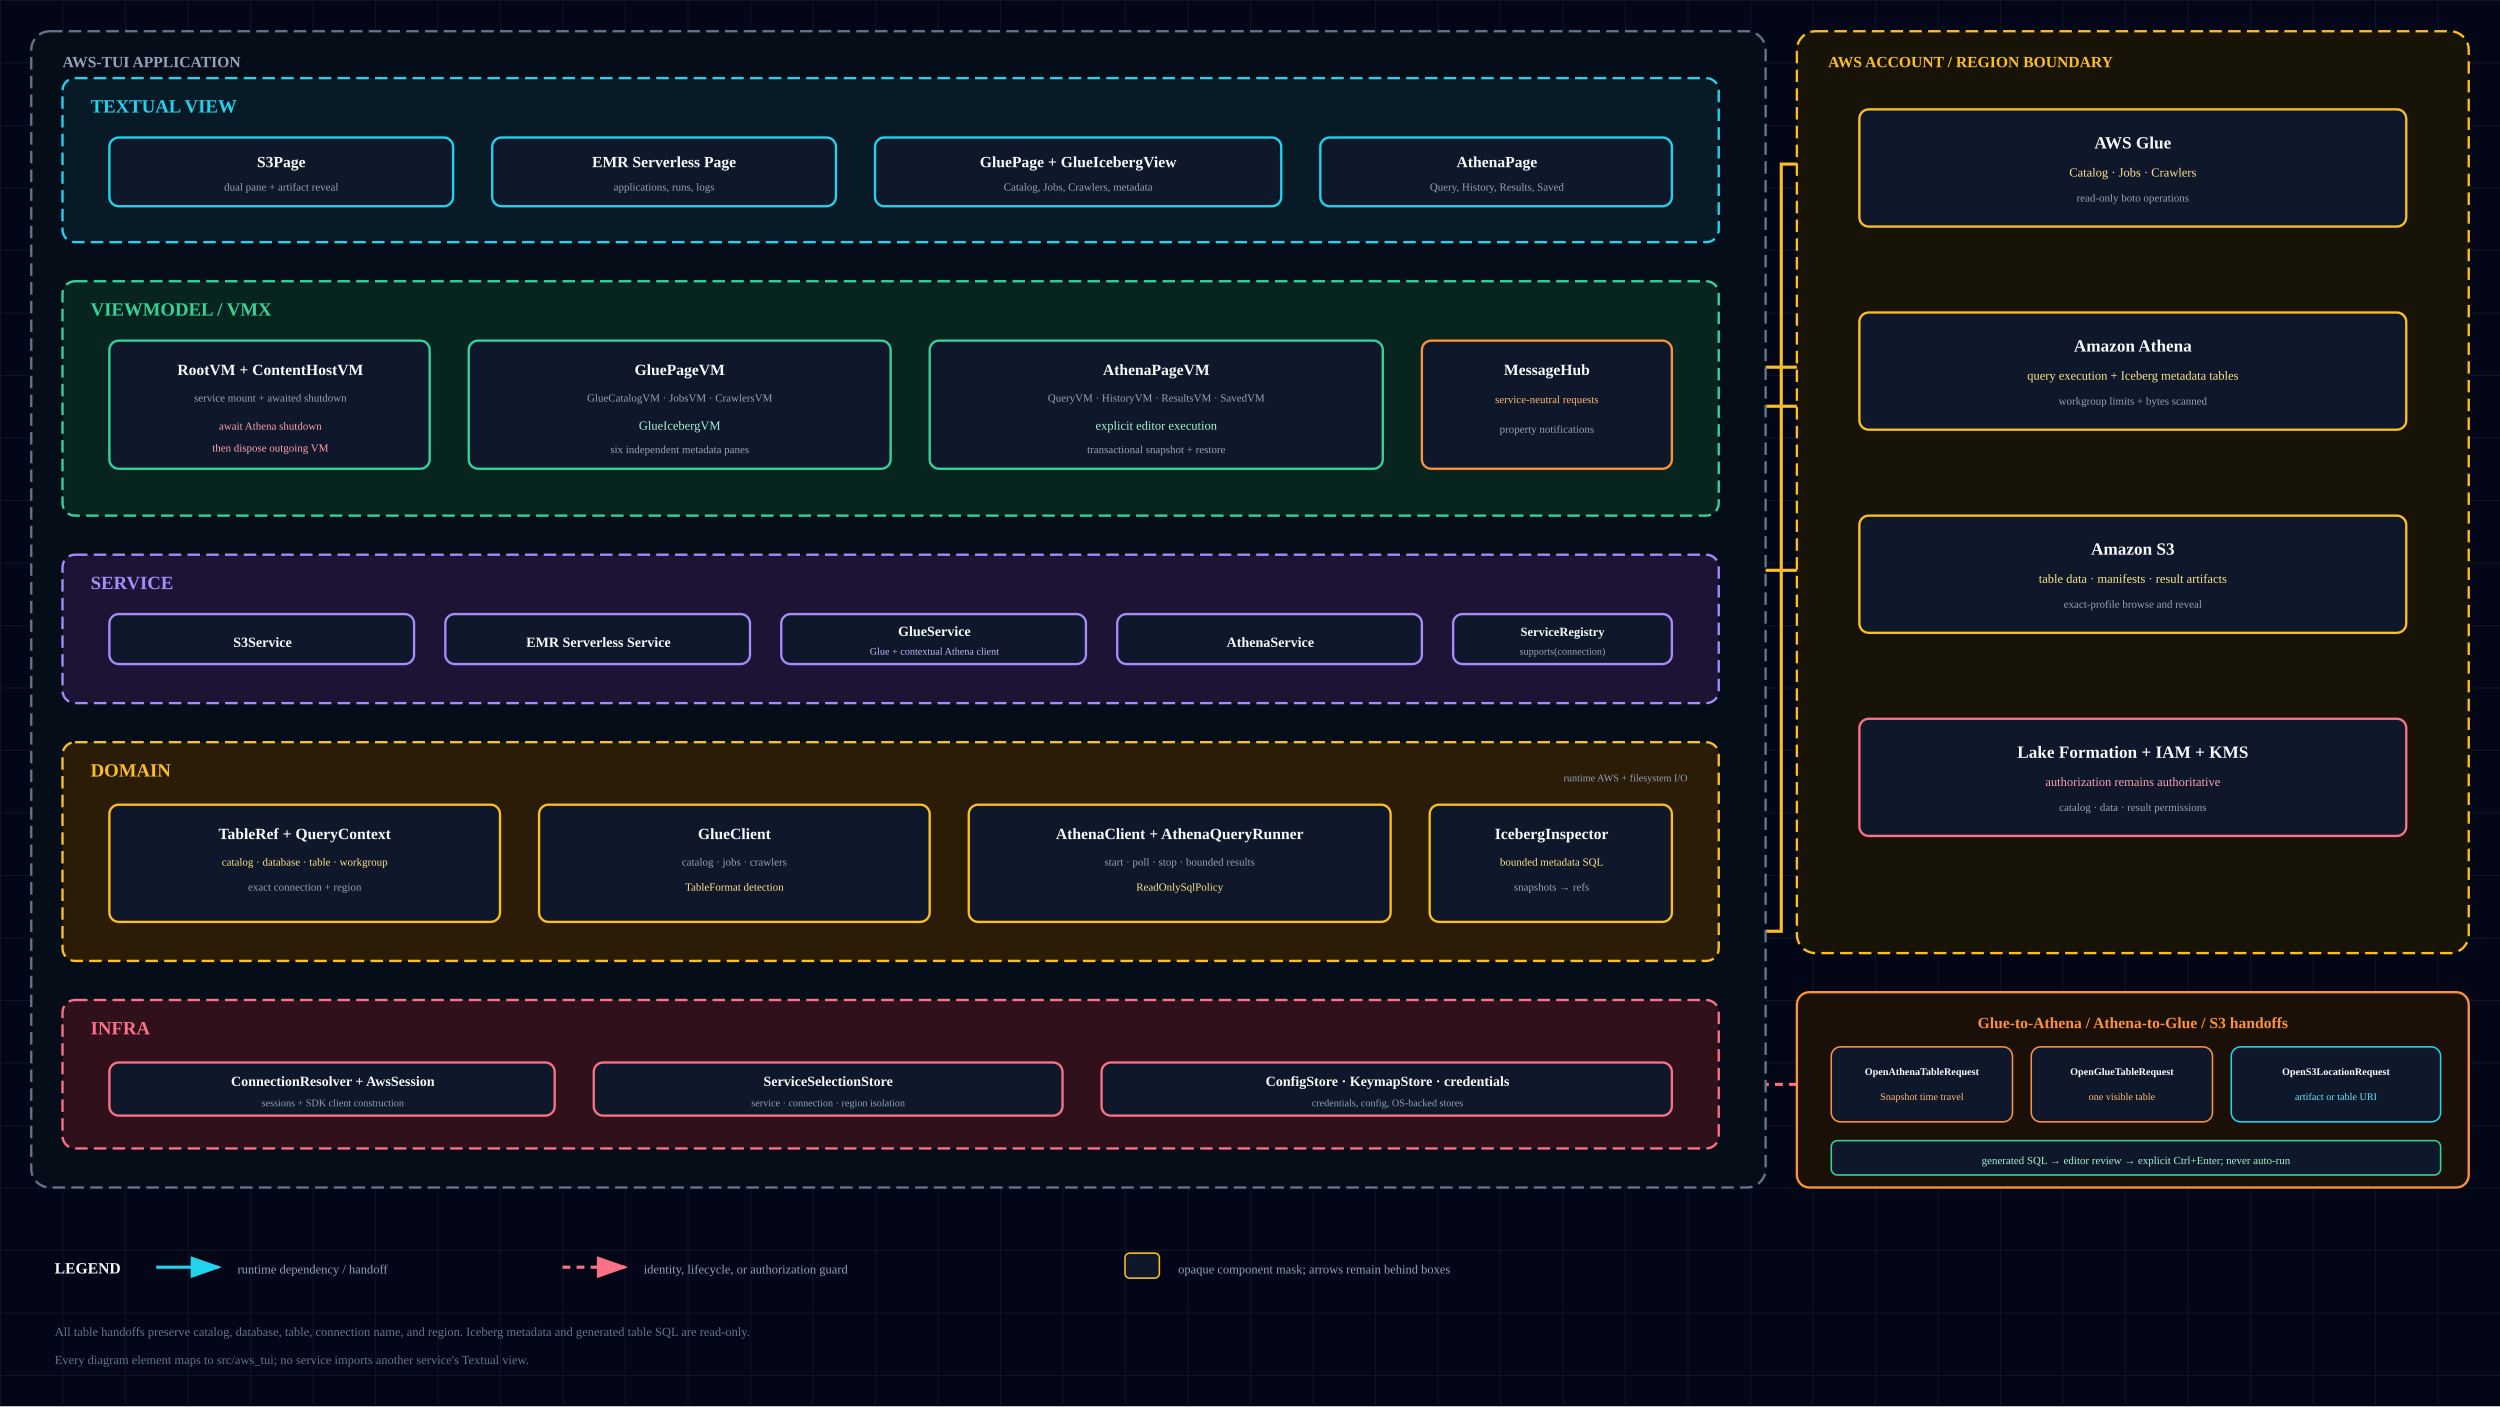
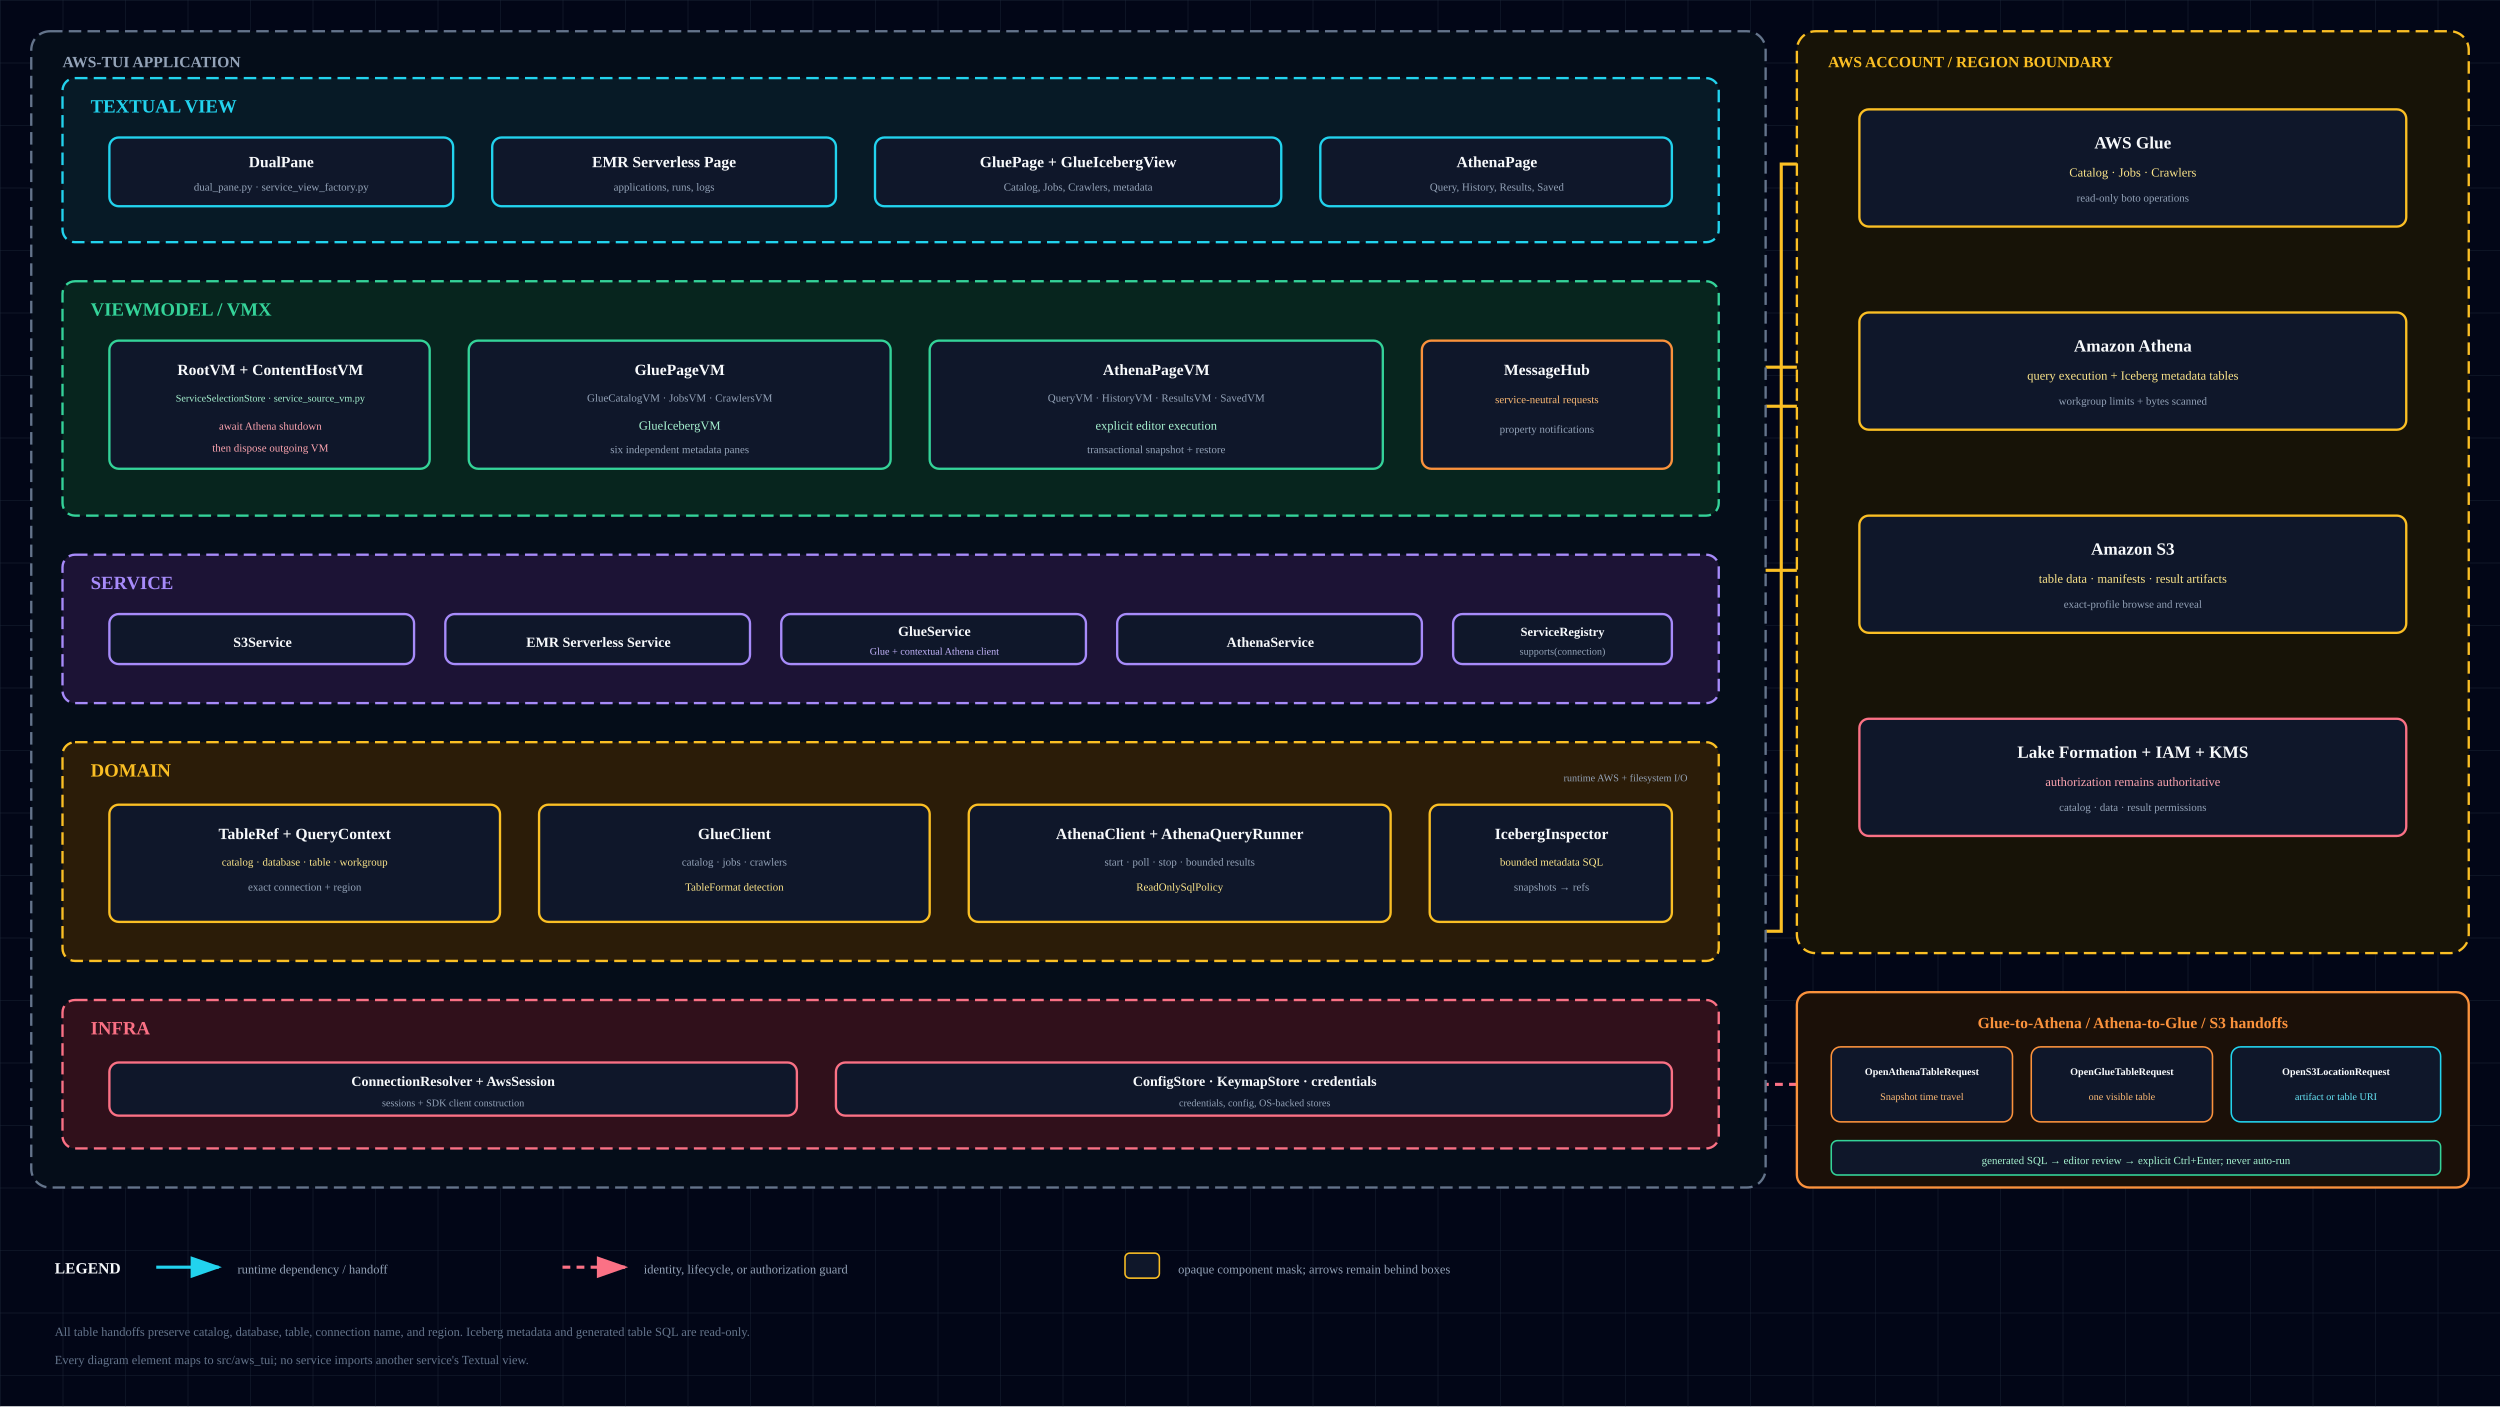
<svg xmlns="http://www.w3.org/2000/svg" viewBox="0 0 1600 900" role="img" aria-labelledby="diagram-title diagram-desc">
  <defs>
    <pattern id="grid" width="40" height="40" patternUnits="userSpaceOnUse">
      <path d="M 40 0 L 0 0 0 40" fill="none" stroke="#1e293b" stroke-width="0.5" />
    </pattern>
    <marker id="arrow-cyan" markerWidth="10" markerHeight="7" refX="9" refY="3.5" orient="auto">
      <polygon points="0 0, 10 3.5, 0 7" fill="#22d3ee" />
    </marker>
    <marker id="arrow-emerald" markerWidth="10" markerHeight="7" refX="9" refY="3.5" orient="auto">
      <polygon points="0 0, 10 3.5, 0 7" fill="#34d399" />
    </marker>
    <marker id="arrow-violet" markerWidth="10" markerHeight="7" refX="9" refY="3.5" orient="auto">
      <polygon points="0 0, 10 3.5, 0 7" fill="#a78bfa" />
    </marker>
    <marker id="arrow-amber" markerWidth="10" markerHeight="7" refX="9" refY="3.5" orient="auto">
      <polygon points="0 0, 10 3.5, 0 7" fill="#fbbf24" />
    </marker>
    <marker id="arrow-rose" markerWidth="10" markerHeight="7" refX="9" refY="3.5" orient="auto">
      <polygon points="0 0, 10 3.5, 0 7" fill="#fb7185" />
    </marker>
    <marker id="arrow-slate" markerWidth="10" markerHeight="7" refX="9" refY="3.5" orient="auto">
      <polygon points="0 0, 10 3.5, 0 7" fill="#94a3b8" />
    </marker>
  </defs>
  <rect width="1600" height="900" fill="#020617" />
  <rect width="1600" height="900" fill="url(#grid)" />
  <g id="connections" fill="none" stroke-width="2">
    <path data-route="orthogonal" d="M 570 155 L 570 180" stroke="#22d3ee" marker-end="url(#arrow-cyan)" />
    <path data-route="orthogonal" d="M 570 330 L 570 355" stroke="#34d399" marker-end="url(#arrow-emerald)" />
    <path data-route="orthogonal" d="M 570 450 L 570 475" stroke="#a78bfa" marker-end="url(#arrow-violet)" />
    <path data-route="orthogonal" d="M 570 615 L 570 640" stroke="#fbbf24" marker-end="url(#arrow-amber)" />
    <path data-route="orthogonal" d="M 835 132 L 835 168 L 555 168 L 555 204" stroke="#22d3ee" marker-end="url(#arrow-cyan)" />
    <path data-route="orthogonal" d="M 1030 132 L 1030 168 L 820 168 L 820 204" stroke="#22d3ee" marker-end="url(#arrow-cyan)" />
    <path data-route="orthogonal" d="M 900 280 L 1055 280 L 1055 306 L 1015 306" stroke="#fb923c" marker-end="url(#arrow-slate)" />
    <path data-route="orthogonal" d="M 1015 248 L 1080 248 L 1080 694 L 1172 694" stroke="#fb7185" stroke-dasharray="5,4" marker-end="url(#arrow-rose)" />
    <path data-route="orthogonal" d="M 480 425 L 480 462 L 255 462 L 255 499" stroke="#a78bfa" marker-end="url(#arrow-violet)" />
    <path data-route="orthogonal" d="M 700 425 L 700 462 L 520 462 L 520 499" stroke="#a78bfa" marker-end="url(#arrow-violet)" />
    <path data-route="orthogonal" d="M 920 425 L 920 462 L 805 462 L 805 499" stroke="#a78bfa" marker-end="url(#arrow-violet)" />
    <path data-route="orthogonal" d="M 340 590 L 340 625 L 250 625 L 250 664" stroke="#fbbf24" marker-end="url(#arrow-amber)" />
    <path data-route="orthogonal" d="M 660 590 L 660 625 L 565 625 L 565 664" stroke="#fbbf24" marker-end="url(#arrow-amber)" />
    <path data-route="orthogonal" d="M 930 590 L 930 625 L 890 625 L 890 664" stroke="#fbbf24" marker-end="url(#arrow-amber)" />
    <path data-route="orthogonal" d="M 595 545 L 605 545 L 605 596 L 1140 596 L 1140 105 L 1190 105" stroke="#fbbf24" marker-end="url(#arrow-amber)" />
    <path data-route="orthogonal" d="M 890 545 L 900 545 L 900 600 L 1125 600 L 1125 235 L 1190 235" stroke="#fbbf24" marker-end="url(#arrow-amber)" />
    <path data-route="orthogonal" d="M 890 570 L 895 570 L 895 606 L 1110 606 L 1110 365 L 1190 365" stroke="#fbbf24" marker-end="url(#arrow-amber)" />
    <path data-route="orthogonal" d="M 1070 545 L 1095 545 L 1095 260 L 1190 260" stroke="#fbbf24" marker-end="url(#arrow-amber)" />
    <path data-route="orthogonal" d="M 1380 145 L 1380 195" stroke="#fb7185" stroke-dasharray="5,4" marker-end="url(#arrow-rose)" />
    <path data-route="orthogonal" d="M 1380 275 L 1380 325" stroke="#fb7185" stroke-dasharray="5,4" marker-end="url(#arrow-rose)" />
    <path data-route="orthogonal" d="M 1288 694 L 1300 694" stroke="#fb923c" marker-end="url(#arrow-slate)" />
    <path data-route="orthogonal" d="M 1416 694 L 1428 694" stroke="#fb923c" marker-end="url(#arrow-slate)" />
    <path data-route="orthogonal" d="M 1495 718 L 1495 730" stroke="#22d3ee" marker-end="url(#arrow-cyan)" />
  </g>
  <rect x="20" y="20" width="1110" height="740" rx="12" fill="#050d19" stroke="#64748b" stroke-width="1.5" stroke-dasharray="8,4" />
  <text x="40" y="43" fill="#94a3b8" font-size="10" font-weight="700">AWS-TUI APPLICATION</text>
  <rect x="40" y="50" width="1060" height="105" rx="8" fill="#071a26" stroke="#22d3ee" stroke-width="1.5" stroke-dasharray="8,4" />
  <text x="58" y="72" fill="#22d3ee" font-size="12" font-weight="700">TEXTUAL VIEW</text>
  <g id="textual-views">
    <rect x="70" y="88" width="220" height="44" rx="6" fill="#0f172a" stroke="#22d3ee" stroke-width="1.5" />
-     <text x="180" y="107" fill="#f8fafc" font-size="10" font-weight="600" text-anchor="middle">S3Page</text>
-     <text x="180" y="122" fill="#94a3b8" font-size="7" text-anchor="middle">dual pane + artifact reveal</text>
+     <text x="180" y="107" fill="#f8fafc" font-size="10" font-weight="600" text-anchor="middle">DualPane</text>
+     <text x="180" y="122" fill="#94a3b8" font-size="7" text-anchor="middle">dual_pane.py · service_view_factory.py</text>
    <rect x="315" y="88" width="220" height="44" rx="6" fill="#0f172a" stroke="#22d3ee" stroke-width="1.5" />
    <text x="425" y="107" fill="#f8fafc" font-size="10" font-weight="600" text-anchor="middle">EMR Serverless Page</text>
    <text x="425" y="122" fill="#94a3b8" font-size="7" text-anchor="middle">applications, runs, logs</text>
    <rect x="560" y="88" width="260" height="44" rx="6" fill="#0f172a" stroke="#22d3ee" stroke-width="1.5" />
    <text x="690" y="107" fill="#f8fafc" font-size="10" font-weight="600" text-anchor="middle">GluePage + GlueIcebergView</text>
    <text x="690" y="122" fill="#94a3b8" font-size="7" text-anchor="middle">Catalog, Jobs, Crawlers, metadata</text>
    <rect x="845" y="88" width="225" height="44" rx="6" fill="#0f172a" stroke="#22d3ee" stroke-width="1.5" />
    <text x="958" y="107" fill="#f8fafc" font-size="10" font-weight="600" text-anchor="middle">AthenaPage</text>
    <text x="958" y="122" fill="#94a3b8" font-size="7" text-anchor="middle">Query, History, Results, Saved</text>
  </g>
  <rect x="40" y="180" width="1060" height="150" rx="8" fill="#07251e" stroke="#34d399" stroke-width="1.5" stroke-dasharray="8,4" />
  <text x="58" y="202" fill="#34d399" font-size="12" font-weight="700">VIEWMODEL / VMX</text>
  <g id="viewmodels">
    <rect x="70" y="218" width="205" height="82" rx="6" fill="#0f172a" stroke="#34d399" stroke-width="1.5" />
    <text x="173" y="240" fill="#f8fafc" font-size="10" font-weight="600" text-anchor="middle">RootVM + ContentHostVM</text>
-     <text x="173" y="257" fill="#94a3b8" font-size="7" text-anchor="middle">service mount + awaited shutdown</text>
+     <text x="173" y="257" fill="#a7f3d0" font-size="6.5" text-anchor="middle">ServiceSelectionStore · service_source_vm.py</text>
    <text x="173" y="275" fill="#fda4af" font-size="7" text-anchor="middle">await Athena shutdown</text>
    <text x="173" y="289" fill="#fda4af" font-size="7" text-anchor="middle">then dispose outgoing VM</text>
    <rect x="300" y="218" width="270" height="82" rx="6" fill="#0f172a" stroke="#34d399" stroke-width="1.5" />
    <text x="435" y="240" fill="#f8fafc" font-size="10" font-weight="600" text-anchor="middle">GluePageVM</text>
    <text x="435" y="257" fill="#94a3b8" font-size="7" text-anchor="middle">GlueCatalogVM · JobsVM · CrawlersVM</text>
    <text x="435" y="275" fill="#a7f3d0" font-size="8" text-anchor="middle">GlueIcebergVM</text>
    <text x="435" y="290" fill="#94a3b8" font-size="7" text-anchor="middle">six independent metadata panes</text>
    <rect x="595" y="218" width="290" height="82" rx="6" fill="#0f172a" stroke="#34d399" stroke-width="1.5" />
    <text x="740" y="240" fill="#f8fafc" font-size="10" font-weight="600" text-anchor="middle">AthenaPageVM</text>
    <text x="740" y="257" fill="#94a3b8" font-size="7" text-anchor="middle">QueryVM · HistoryVM · ResultsVM · SavedVM</text>
    <text x="740" y="275" fill="#a7f3d0" font-size="8" text-anchor="middle">explicit editor execution</text>
    <text x="740" y="290" fill="#94a3b8" font-size="7" text-anchor="middle">transactional snapshot + restore</text>
    <rect x="910" y="218" width="160" height="82" rx="6" fill="#0f172a" stroke="#fb923c" stroke-width="1.5" />
    <text x="990" y="240" fill="#f8fafc" font-size="10" font-weight="600" text-anchor="middle">MessageHub</text>
    <text x="990" y="258" fill="#fdba74" font-size="7" text-anchor="middle">service-neutral requests</text>
    <text x="990" y="277" fill="#94a3b8" font-size="7" text-anchor="middle">property notifications</text>
  </g>
  <rect x="40" y="355" width="1060" height="95" rx="8" fill="#1c1335" stroke="#a78bfa" stroke-width="1.5" stroke-dasharray="8,4" />
  <text x="58" y="377" fill="#a78bfa" font-size="12" font-weight="700">SERVICE</text>
  <g id="service-plugins">
    <rect x="70" y="393" width="195" height="32" rx="6" fill="#0f172a" stroke="#a78bfa" stroke-width="1.5" />
    <text x="168" y="414" fill="#f8fafc" font-size="9" font-weight="600" text-anchor="middle">S3Service</text>
    <rect x="285" y="393" width="195" height="32" rx="6" fill="#0f172a" stroke="#a78bfa" stroke-width="1.5" />
    <text x="383" y="414" fill="#f8fafc" font-size="9" font-weight="600" text-anchor="middle">EMR Serverless Service</text>
    <rect x="500" y="393" width="195" height="32" rx="6" fill="#0f172a" stroke="#a78bfa" stroke-width="1.5" />
    <text x="598" y="407" fill="#f8fafc" font-size="9" font-weight="600" text-anchor="middle">GlueService</text>
    <text x="598" y="419" fill="#c4b5fd" font-size="6.5" text-anchor="middle">Glue + contextual Athena client</text>
    <rect x="715" y="393" width="195" height="32" rx="6" fill="#0f172a" stroke="#a78bfa" stroke-width="1.5" />
    <text x="813" y="414" fill="#f8fafc" font-size="9" font-weight="600" text-anchor="middle">AthenaService</text>
    <rect x="930" y="393" width="140" height="32" rx="6" fill="#0f172a" stroke="#a78bfa" stroke-width="1.5" />
    <text x="1000" y="407" fill="#f8fafc" font-size="8" font-weight="600" text-anchor="middle">ServiceRegistry</text>
    <text x="1000" y="419" fill="#94a3b8" font-size="6.5" text-anchor="middle">supports(connection)</text>
  </g>
  <rect x="40" y="475" width="1060" height="140" rx="8" fill="#2b1c08" stroke="#fbbf24" stroke-width="1.5" stroke-dasharray="8,4" />
  <text x="58" y="497" fill="#fbbf24" font-size="12" font-weight="700">DOMAIN</text>
  <g id="domain-models">
    <text x="1080" y="500" fill="#94a3b8" font-size="6.5" text-anchor="end">runtime AWS + filesystem I/O</text>
    <rect x="70" y="515" width="250" height="75" rx="6" fill="#0f172a" stroke="#fbbf24" stroke-width="1.5" />
    <text x="195" y="537" fill="#f8fafc" font-size="10" font-weight="600" text-anchor="middle">TableRef + QueryContext</text>
    <text x="195" y="554" fill="#fde68a" font-size="7" text-anchor="middle">catalog · database · table · workgroup</text>
    <text x="195" y="570" fill="#94a3b8" font-size="7" text-anchor="middle">exact connection + region</text>
    <rect x="345" y="515" width="250" height="75" rx="6" fill="#0f172a" stroke="#fbbf24" stroke-width="1.5" />
    <text x="470" y="537" fill="#f8fafc" font-size="10" font-weight="600" text-anchor="middle">GlueClient</text>
    <text x="470" y="554" fill="#94a3b8" font-size="7" text-anchor="middle">catalog · jobs · crawlers</text>
    <text x="470" y="570" fill="#fde68a" font-size="7" text-anchor="middle">TableFormat detection</text>
    <rect x="620" y="515" width="270" height="75" rx="6" fill="#0f172a" stroke="#fbbf24" stroke-width="1.5" />
    <text x="755" y="537" fill="#f8fafc" font-size="10" font-weight="600" text-anchor="middle">AthenaClient + AthenaQueryRunner</text>
    <text x="755" y="554" fill="#94a3b8" font-size="7" text-anchor="middle">start · poll · stop · bounded results</text>
    <text x="755" y="570" fill="#fde68a" font-size="7" text-anchor="middle">ReadOnlySqlPolicy</text>
    <rect x="915" y="515" width="155" height="75" rx="6" fill="#0f172a" stroke="#fbbf24" stroke-width="1.5" />
    <text x="993" y="537" fill="#f8fafc" font-size="10" font-weight="600" text-anchor="middle">IcebergInspector</text>
    <text x="993" y="554" fill="#fde68a" font-size="7" text-anchor="middle">bounded metadata SQL</text>
    <text x="993" y="570" fill="#94a3b8" font-size="7" text-anchor="middle">snapshots → refs</text>
  </g>
  <rect x="40" y="640" width="1060" height="95" rx="8" fill="#30101b" stroke="#fb7185" stroke-width="1.5" stroke-dasharray="8,4" />
  <text x="58" y="662" fill="#fb7185" font-size="12" font-weight="700">INFRA</text>
  <g id="infrastructure">
-     <rect x="70" y="680" width="285" height="34" rx="6" fill="#0f172a" stroke="#fb7185" stroke-width="1.5" />
-     <text x="213" y="695" fill="#f8fafc" font-size="9" font-weight="600" text-anchor="middle">ConnectionResolver + AwsSession</text>
-     <text x="213" y="708" fill="#94a3b8" font-size="6.5" text-anchor="middle">sessions + SDK client construction</text>
-     <rect x="380" y="680" width="300" height="34" rx="6" fill="#0f172a" stroke="#fb7185" stroke-width="1.5" />
-     <text x="530" y="695" fill="#f8fafc" font-size="9" font-weight="600" text-anchor="middle">ServiceSelectionStore</text>
-     <text x="530" y="708" fill="#94a3b8" font-size="6.5" text-anchor="middle">service · connection · region isolation</text>
-     <rect x="705" y="680" width="365" height="34" rx="6" fill="#0f172a" stroke="#fb7185" stroke-width="1.5" />
-     <text x="888" y="695" fill="#f8fafc" font-size="9" font-weight="600" text-anchor="middle">ConfigStore · KeymapStore · credentials</text>
-     <text x="888" y="708" fill="#94a3b8" font-size="6.5" text-anchor="middle">credentials, config, OS-backed stores</text>
+     <rect x="70" y="680" width="440" height="34" rx="6" fill="#0f172a" stroke="#fb7185" stroke-width="1.5" />
+     <text x="290" y="695" fill="#f8fafc" font-size="9" font-weight="600" text-anchor="middle">ConnectionResolver + AwsSession</text>
+     <text x="290" y="708" fill="#94a3b8" font-size="6.5" text-anchor="middle">sessions + SDK client construction</text>
+     <rect x="535" y="680" width="535" height="34" rx="6" fill="#0f172a" stroke="#fb7185" stroke-width="1.5" />
+     <text x="803" y="695" fill="#f8fafc" font-size="9" font-weight="600" text-anchor="middle">ConfigStore · KeymapStore · credentials</text>
+     <text x="803" y="708" fill="#94a3b8" font-size="6.5" text-anchor="middle">credentials, config, OS-backed stores</text>
  </g>
  <rect x="1150" y="20" width="430" height="590" rx="12" fill="#171307" stroke="#fbbf24" stroke-width="1.5" stroke-dasharray="8,4" />
  <text x="1170" y="43" fill="#fbbf24" font-size="10" font-weight="700">AWS ACCOUNT / REGION BOUNDARY</text>
  <g id="aws-services">
    <rect x="1190" y="70" width="350" height="75" rx="6" fill="#0f172a" stroke="#fbbf24" stroke-width="1.5" />
    <text x="1365" y="95" fill="#f8fafc" font-size="11" font-weight="600" text-anchor="middle">AWS Glue</text>
    <text x="1365" y="113" fill="#fde68a" font-size="8" text-anchor="middle">Catalog · Jobs · Crawlers</text>
    <text x="1365" y="129" fill="#94a3b8" font-size="7" text-anchor="middle">read-only boto operations</text>
    <rect x="1190" y="200" width="350" height="75" rx="6" fill="#0f172a" stroke="#fbbf24" stroke-width="1.5" />
    <text x="1365" y="225" fill="#f8fafc" font-size="11" font-weight="600" text-anchor="middle">Amazon Athena</text>
    <text x="1365" y="243" fill="#fde68a" font-size="8" text-anchor="middle">query execution + Iceberg metadata tables</text>
    <text x="1365" y="259" fill="#94a3b8" font-size="7" text-anchor="middle">workgroup limits + bytes scanned</text>
    <rect x="1190" y="330" width="350" height="75" rx="6" fill="#0f172a" stroke="#fbbf24" stroke-width="1.5" />
    <text x="1365" y="355" fill="#f8fafc" font-size="11" font-weight="600" text-anchor="middle">Amazon S3</text>
    <text x="1365" y="373" fill="#fde68a" font-size="8" text-anchor="middle">table data · manifests · result artifacts</text>
    <text x="1365" y="389" fill="#94a3b8" font-size="7" text-anchor="middle">exact-profile browse and reveal</text>
    <rect x="1190" y="460" width="350" height="75" rx="6" fill="#0f172a" stroke="#fb7185" stroke-width="1.5" />
    <text x="1365" y="485" fill="#f8fafc" font-size="11" font-weight="600" text-anchor="middle">Lake Formation + IAM + KMS</text>
    <text x="1365" y="503" fill="#fda4af" font-size="8" text-anchor="middle">authorization remains authoritative</text>
    <text x="1365" y="519" fill="#94a3b8" font-size="7" text-anchor="middle">catalog · data · result permissions</text>
  </g>
  <rect x="1150" y="635" width="430" height="125" rx="8" fill="#1b1008" stroke="#fb923c" stroke-width="1.5" />
  <text x="1365" y="658" fill="#fb923c" font-size="10" font-weight="700" text-anchor="middle">Glue-to-Athena / Athena-to-Glue / S3 handoffs</text>
  <rect x="1172" y="670" width="116" height="48" rx="6" fill="#0f172a" stroke="#fb923c" />
  <text x="1230" y="688" fill="#f8fafc" font-size="6.5" font-weight="600" text-anchor="middle">OpenAthenaTableRequest</text>
  <text x="1230" y="704" fill="#fdba74" font-size="6.5" text-anchor="middle">Snapshot time travel</text>
  <rect x="1300" y="670" width="116" height="48" rx="6" fill="#0f172a" stroke="#fb923c" />
  <text x="1358" y="688" fill="#f8fafc" font-size="6.5" font-weight="600" text-anchor="middle">OpenGlueTableRequest</text>
  <text x="1358" y="704" fill="#fdba74" font-size="6.5" text-anchor="middle">one visible table</text>
  <rect x="1428" y="670" width="134" height="48" rx="6" fill="#0f172a" stroke="#22d3ee" />
  <text x="1495" y="688" fill="#f8fafc" font-size="6.5" font-weight="600" text-anchor="middle">OpenS3LocationRequest</text>
  <text x="1495" y="704" fill="#67e8f9" font-size="6.5" text-anchor="middle">artifact or table URI</text>
  <rect x="1172" y="730" width="390" height="22" rx="4" fill="#0f172a" stroke="#34d399" />
  <text x="1367" y="745" fill="#a7f3d0" font-size="7" text-anchor="middle">generated SQL → editor review → explicit Ctrl+Enter; never auto-run</text>
  <g id="legend" data-legend="outside-boundaries">
    <text x="35" y="815" fill="#f8fafc" font-size="10" font-weight="600">LEGEND</text>
    <line x1="100" y1="811" x2="140" y2="811" stroke="#22d3ee" stroke-width="2" marker-end="url(#arrow-cyan)" />
    <text x="152" y="815" fill="#94a3b8" font-size="8">runtime dependency / handoff</text>
    <line x1="360" y1="811" x2="400" y2="811" stroke="#fb7185" stroke-width="2" stroke-dasharray="5,4" marker-end="url(#arrow-rose)" />
    <text x="412" y="815" fill="#94a3b8" font-size="8">identity, lifecycle, or authorization guard</text>
    <rect x="720" y="802" width="22" height="16" rx="3" fill="#0f172a" stroke="#fbbf24" />
    <text x="754" y="815" fill="#94a3b8" font-size="8">opaque component mask; arrows remain behind boxes</text>
    <text x="35" y="855" fill="#64748b" font-size="8">All table handoffs preserve catalog, database, table, connection name, and region. Iceberg metadata and generated table SQL are read-only.</text>
    <text x="35" y="873" fill="#64748b" font-size="8">Every diagram element maps to src/aws_tui; no service imports another service's Textual view.</text>
  </g>
</svg>
